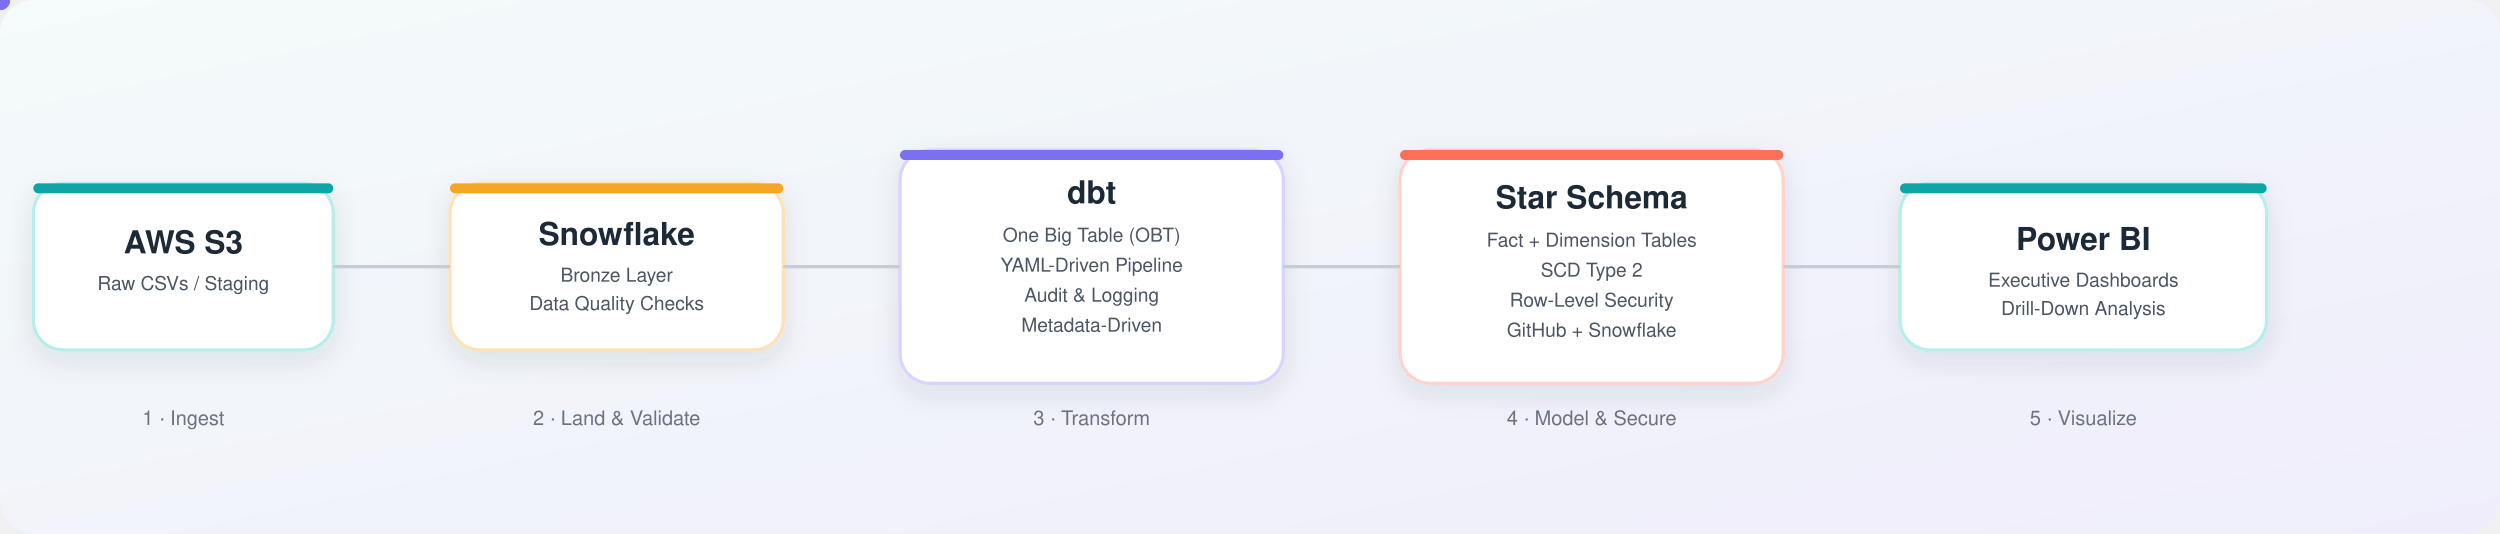
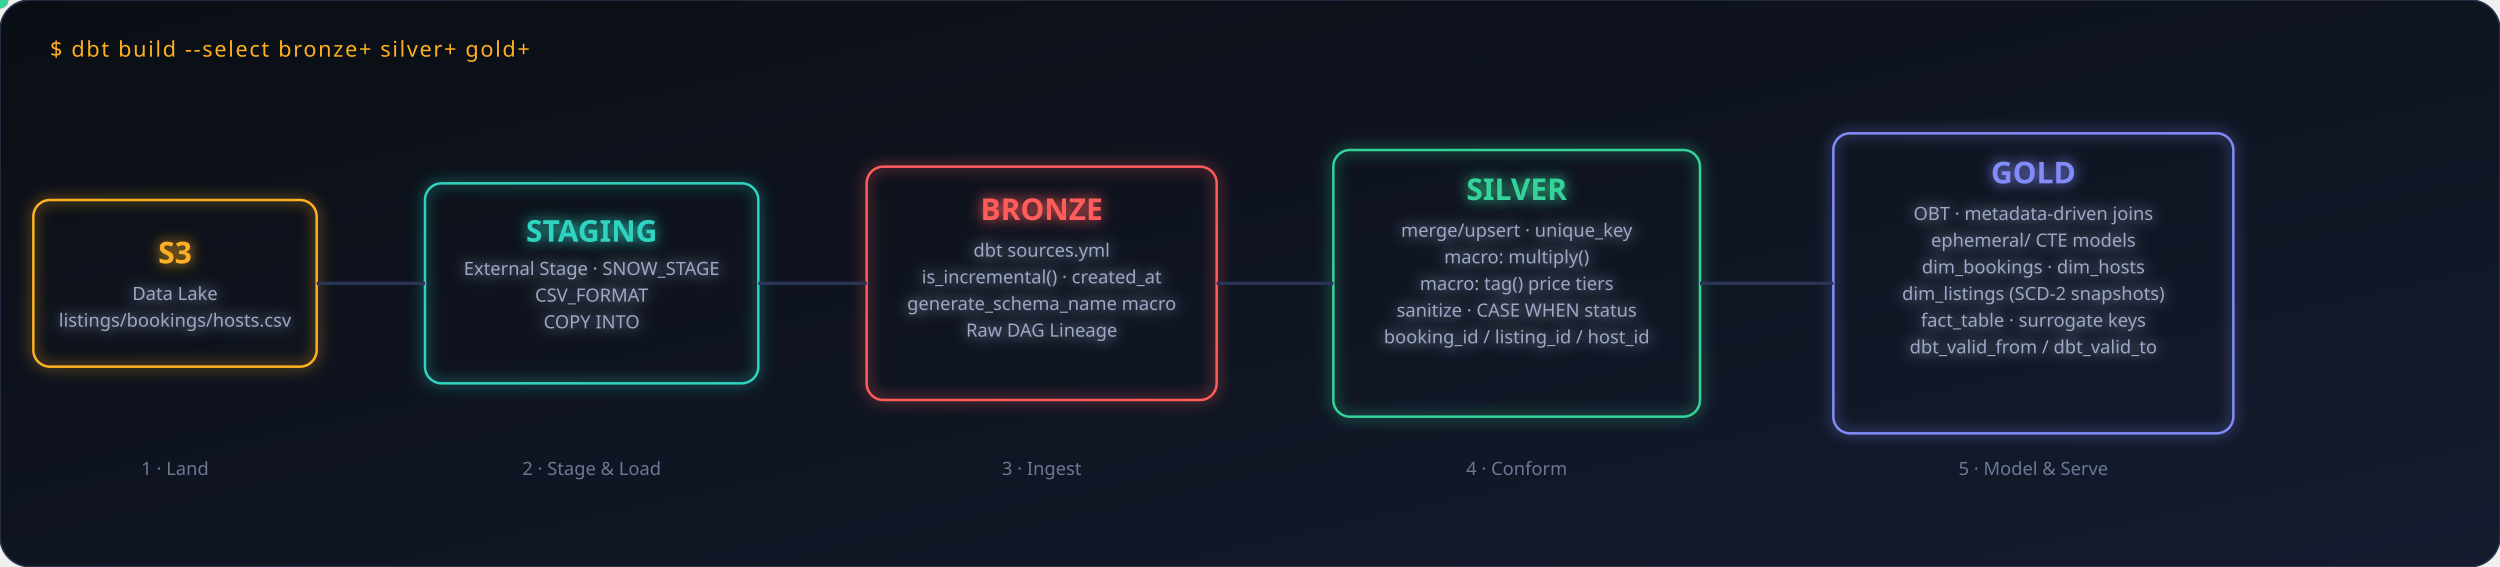
- <svg xmlns="http://www.w3.org/2000/svg" viewBox="0 0 1500 320" font-family="Segoe UI, Helvetica, Arial, sans-serif">
+ <svg xmlns="http://www.w3.org/2000/svg" viewBox="0 0 1500 340" font-family="Cascadia Code, Consolas, Segoe UI, monospace">
  <defs>
-     <linearGradient id="pfBg" x1="0%" y1="0%" x2="100%" y2="100%">
-       <stop offset="0%" stop-color="#F4FBFA" />
-       <stop offset="100%" stop-color="#EFEDFB" />
+     <linearGradient id="tsBg" x1="0%" y1="0%" x2="100%" y2="100%">
+       <stop offset="0%" stop-color="#0A0E14" />
+       <stop offset="100%" stop-color="#141B2E" />
    </linearGradient>
-     <filter id="pfShadow" x="-30%" y="-30%" width="160%" height="160%">
-       <feDropShadow dx="0" dy="6" stdDeviation="8" flood-color="#1F2937" flood-opacity="0.10" />
+     <filter id="glow" x="-50%" y="-50%" width="200%" height="200%">
+       <feGaussianBlur stdDeviation="4" result="blur" />
+       <feMerge>
+         <feMergeNode in="blur" />
+         <feMergeNode in="SourceGraphic" />
+       </feMerge>
    </filter>
    <style>
-       .stage-label { font-size: 19px; font-weight: 800; fill: #1F2937; }
-       .stage-sub { font-size: 11.5px; fill: #4B5563; }
-       .breathe { animation: breathe 2.6s ease-in-out infinite; }
-       @keyframes breathe {
-         0%   { transform: scale(1); }
-         50%  { transform: scale(1.015); }
-         100% { transform: scale(1); }
+       .stage-label { font-size: 18px; font-weight: 700; }
+       .stage-sub { font-size: 11px; fill: #9CA8C4; }
+       .pulse { animation: pulseGlow 2.6s ease-in-out infinite; }
+       @keyframes pulseGlow {
+         0%   { opacity: 0.75; }
+         50%  { opacity: 1; }
+         100% { opacity: 0.75; }
      }
    </style>
  </defs>
-   <rect width="1500" height="320" rx="20" fill="url(#pfBg)" />
-   <g class="breathe" filter="url(#pfShadow)" style="transform-origin: 110px 160px;">
-     <rect x="20" y="110" width="180" height="100" rx="18" fill="#ffffff" stroke="#B7EDEA" stroke-width="2" />
-     <rect x="20" y="110" width="180" height="6" rx="3" fill="#0EA5A5" />
-     <text class="stage-label" x="110" y="152" text-anchor="middle">AWS S3</text>
-     <text class="stage-sub" x="110" y="174" text-anchor="middle">Raw CSVs / Staging</text>
+   <rect width="1500" height="340" rx="18" fill="url(#tsBg)" stroke="#26324A" />
+   <text x="30" y="34" font-size="13" fill="#FFB020" letter-spacing="1px">$ dbt build --select bronze+ silver+ gold+</text>
+   <g class="pulse" filter="url(#glow)">
+     <rect x="20" y="120" width="170" height="100" rx="10" fill="none" stroke="#FFB020" stroke-width="1.5" />
+     <text class="stage-label" x="105" y="158" text-anchor="middle" fill="#FFB020">S3</text>
+     <text class="stage-sub" x="105" y="180" text-anchor="middle">Data Lake</text>
+     <text class="stage-sub" x="105" y="196" text-anchor="middle">listings/bookings/hosts.csv</text>
  </g>
-   <g class="breathe" filter="url(#pfShadow)" style="transform-origin: 370px 160px; animation-delay: 0.2s;">
-     <rect x="270" y="110" width="200" height="100" rx="18" fill="#ffffff" stroke="#FFE1B8" stroke-width="2" />
-     <rect x="270" y="110" width="200" height="6" rx="3" fill="#F5A623" />
-     <text class="stage-label" x="370" y="147" text-anchor="middle">Snowflake</text>
-     <text class="stage-sub" x="370" y="169" text-anchor="middle">Bronze Layer</text>
-     <text class="stage-sub" x="370" y="186" text-anchor="middle">Data Quality Checks</text>
+   <g class="pulse" filter="url(#glow)" style="animation-delay:0.2s;">
+     <rect x="255" y="110" width="200" height="120" rx="10" fill="none" stroke="#2DD4BF" stroke-width="1.5" />
+     <text class="stage-label" x="355" y="145" text-anchor="middle" fill="#2DD4BF">STAGING</text>
+     <text class="stage-sub" x="355" y="165" text-anchor="middle">External Stage · SNOW_STAGE</text>
+     <text class="stage-sub" x="355" y="181" text-anchor="middle">CSV_FORMAT</text>
+     <text class="stage-sub" x="355" y="197" text-anchor="middle">COPY INTO</text>
  </g>
-   <g class="breathe" filter="url(#pfShadow)" style="transform-origin: 655px 160px; animation-delay: 0.4s;">
-     <rect x="540" y="90" width="230" height="140" rx="18" fill="#ffffff" stroke="#D9D4FB" stroke-width="2" />
-     <rect x="540" y="90" width="230" height="6" rx="3" fill="#7C6FF0" />
-     <text class="stage-label" x="655" y="122" text-anchor="middle">dbt</text>
-     <text class="stage-sub" x="655" y="145" text-anchor="middle">One Big Table (OBT)</text>
-     <text class="stage-sub" x="655" y="163" text-anchor="middle">YAML-Driven Pipeline</text>
-     <text class="stage-sub" x="655" y="181" text-anchor="middle">Audit &amp; Logging</text>
-     <text class="stage-sub" x="655" y="199" text-anchor="middle">Metadata-Driven</text>
+   <g class="pulse" filter="url(#glow)" style="animation-delay:0.4s;">
+     <rect x="520" y="100" width="210" height="140" rx="10" fill="none" stroke="#FF5C5C" stroke-width="1.5" />
+     <text class="stage-label" x="625" y="132" text-anchor="middle" fill="#FF5C5C">BRONZE</text>
+     <text class="stage-sub" x="625" y="154" text-anchor="middle">dbt sources.yml</text>
+     <text class="stage-sub" x="625" y="170" text-anchor="middle">is_incremental() · created_at</text>
+     <text class="stage-sub" x="625" y="186" text-anchor="middle">generate_schema_name macro</text>
+     <text class="stage-sub" x="625" y="202" text-anchor="middle">Raw DAG Lineage</text>
  </g>
-   <g class="breathe" filter="url(#pfShadow)" style="transform-origin: 955px 160px; animation-delay: 0.6s;">
-     <rect x="840" y="90" width="230" height="140" rx="18" fill="#ffffff" stroke="#FFD3CB" stroke-width="2" />
-     <rect x="840" y="90" width="230" height="6" rx="3" fill="#FF6F59" />
-     <text class="stage-label" x="955" y="125" text-anchor="middle">Star Schema</text>
-     <text class="stage-sub" x="955" y="148" text-anchor="middle">Fact + Dimension Tables</text>
-     <text class="stage-sub" x="955" y="166" text-anchor="middle">SCD Type 2</text>
-     <text class="stage-sub" x="955" y="184" text-anchor="middle">Row-Level Security</text>
-     <text class="stage-sub" x="955" y="202" text-anchor="middle">GitHub + Snowflake</text>
+   <g class="pulse" filter="url(#glow)" style="animation-delay:0.6s;">
+     <rect x="800" y="90" width="220" height="160" rx="10" fill="none" stroke="#34D399" stroke-width="1.5" />
+     <text class="stage-label" x="910" y="120" text-anchor="middle" fill="#34D399">SILVER</text>
+     <text class="stage-sub" x="910" y="142" text-anchor="middle">merge/upsert · unique_key</text>
+     <text class="stage-sub" x="910" y="158" text-anchor="middle">macro: multiply()</text>
+     <text class="stage-sub" x="910" y="174" text-anchor="middle">macro: tag() price tiers</text>
+     <text class="stage-sub" x="910" y="190" text-anchor="middle">sanitize · CASE WHEN status</text>
+     <text class="stage-sub" x="910" y="206" text-anchor="middle">booking_id / listing_id / host_id</text>
  </g>
-   <g class="breathe" filter="url(#pfShadow)" style="transform-origin: 1250px 160px; animation-delay: 0.8s;">
-     <rect x="1140" y="110" width="220" height="100" rx="18" fill="#ffffff" stroke="#B7EDEA" stroke-width="2" />
-     <rect x="1140" y="110" width="220" height="6" rx="3" fill="#0EA5A5" />
-     <text class="stage-label" x="1250" y="150" text-anchor="middle">Power BI</text>
-     <text class="stage-sub" x="1250" y="172" text-anchor="middle">Executive Dashboards</text>
-     <text class="stage-sub" x="1250" y="189" text-anchor="middle">Drill-Down Analysis</text>
+   <g class="pulse" filter="url(#glow)" style="animation-delay:0.8s;">
+     <rect x="1100" y="80" width="240" height="180" rx="10" fill="none" stroke="#818CF8" stroke-width="1.5" />
+     <text class="stage-label" x="1220" y="110" text-anchor="middle" fill="#818CF8">GOLD</text>
+     <text class="stage-sub" x="1220" y="132" text-anchor="middle">OBT · metadata-driven joins</text>
+     <text class="stage-sub" x="1220" y="148" text-anchor="middle">ephemeral/ CTE models</text>
+     <text class="stage-sub" x="1220" y="164" text-anchor="middle">dim_bookings · dim_hosts</text>
+     <text class="stage-sub" x="1220" y="180" text-anchor="middle">dim_listings (SCD-2 snapshots)</text>
+     <text class="stage-sub" x="1220" y="196" text-anchor="middle">fact_table · surrogate keys</text>
+     <text class="stage-sub" x="1220" y="212" text-anchor="middle">dbt_valid_from / dbt_valid_to</text>
  </g>
-   <path id="path1" d="M200,160 L270,160" stroke="#C7CDD6" stroke-width="2" fill="none" />
-   <path id="path2" d="M470,160 L540,160" stroke="#C7CDD6" stroke-width="2" fill="none" />
-   <path id="path3" d="M770,160 L840,160" stroke="#C7CDD6" stroke-width="2" fill="none" />
-   <path id="path4" d="M1070,160 L1140,160" stroke="#C7CDD6" stroke-width="2" fill="none" />
-   <circle r="6" fill="#7C6FF0">
-     <animateMotion dur="1.6s" repeatCount="indefinite" path="M200,160 L270,160" />
+   <path d="M190,170 L255,170" stroke="#2A3555" stroke-width="2" fill="none" />
+   <path d="M455,170 L520,170" stroke="#2A3555" stroke-width="2" fill="none" />
+   <path d="M730,170 L800,170" stroke="#2A3555" stroke-width="2" fill="none" />
+   <path d="M1020,170 L1100,170" stroke="#2A3555" stroke-width="2" fill="none" />
+   <circle r="5" fill="#FFB020">
+     <animateMotion dur="1.5s" repeatCount="indefinite" path="M190,170 L255,170" />
  </circle>
-   <circle r="6" fill="#7C6FF0">
-     <animateMotion dur="1.8s" begin="0.4s" repeatCount="indefinite" path="M470,160 L540,160" />
+   <circle r="5" fill="#2DD4BF">
+     <animateMotion dur="1.6s" begin="0.3s" repeatCount="indefinite" path="M455,170 L520,170" />
  </circle>
-   <circle r="6" fill="#7C6FF0">
-     <animateMotion dur="1.8s" begin="0.8s" repeatCount="indefinite" path="M770,160 L840,160" />
+   <circle r="5" fill="#FF5C5C">
+     <animateMotion dur="1.7s" begin="0.6s" repeatCount="indefinite" path="M730,170 L800,170" />
  </circle>
-   <circle r="6" fill="#7C6FF0">
-     <animateMotion dur="1.6s" begin="1.2s" repeatCount="indefinite" path="M1070,160 L1140,160" />
+   <circle r="5" fill="#34D399">
+     <animateMotion dur="1.6s" begin="0.9s" repeatCount="indefinite" path="M1020,170 L1100,170" />
  </circle>
-   <text x="110" y="255" text-anchor="middle" font-size="12" fill="#6B7280">1 · Ingest</text>
-   <text x="370" y="255" text-anchor="middle" font-size="12" fill="#6B7280">2 · Land &amp; Validate</text>
-   <text x="655" y="255" text-anchor="middle" font-size="12" fill="#6B7280">3 · Transform</text>
-   <text x="955" y="255" text-anchor="middle" font-size="12" fill="#6B7280">4 · Model &amp; Secure</text>
-   <text x="1250" y="255" text-anchor="middle" font-size="12" fill="#6B7280">5 · Visualize</text>
+   <text x="105" y="285" text-anchor="middle" font-size="11" fill="#6B7896">1 · Land</text>
+   <text x="355" y="285" text-anchor="middle" font-size="11" fill="#6B7896">2 · Stage &amp; Load</text>
+   <text x="625" y="285" text-anchor="middle" font-size="11" fill="#6B7896">3 · Ingest</text>
+   <text x="910" y="285" text-anchor="middle" font-size="11" fill="#6B7896">4 · Conform</text>
+   <text x="1220" y="285" text-anchor="middle" font-size="11" fill="#6B7896">5 · Model &amp; Serve</text>
</svg>
